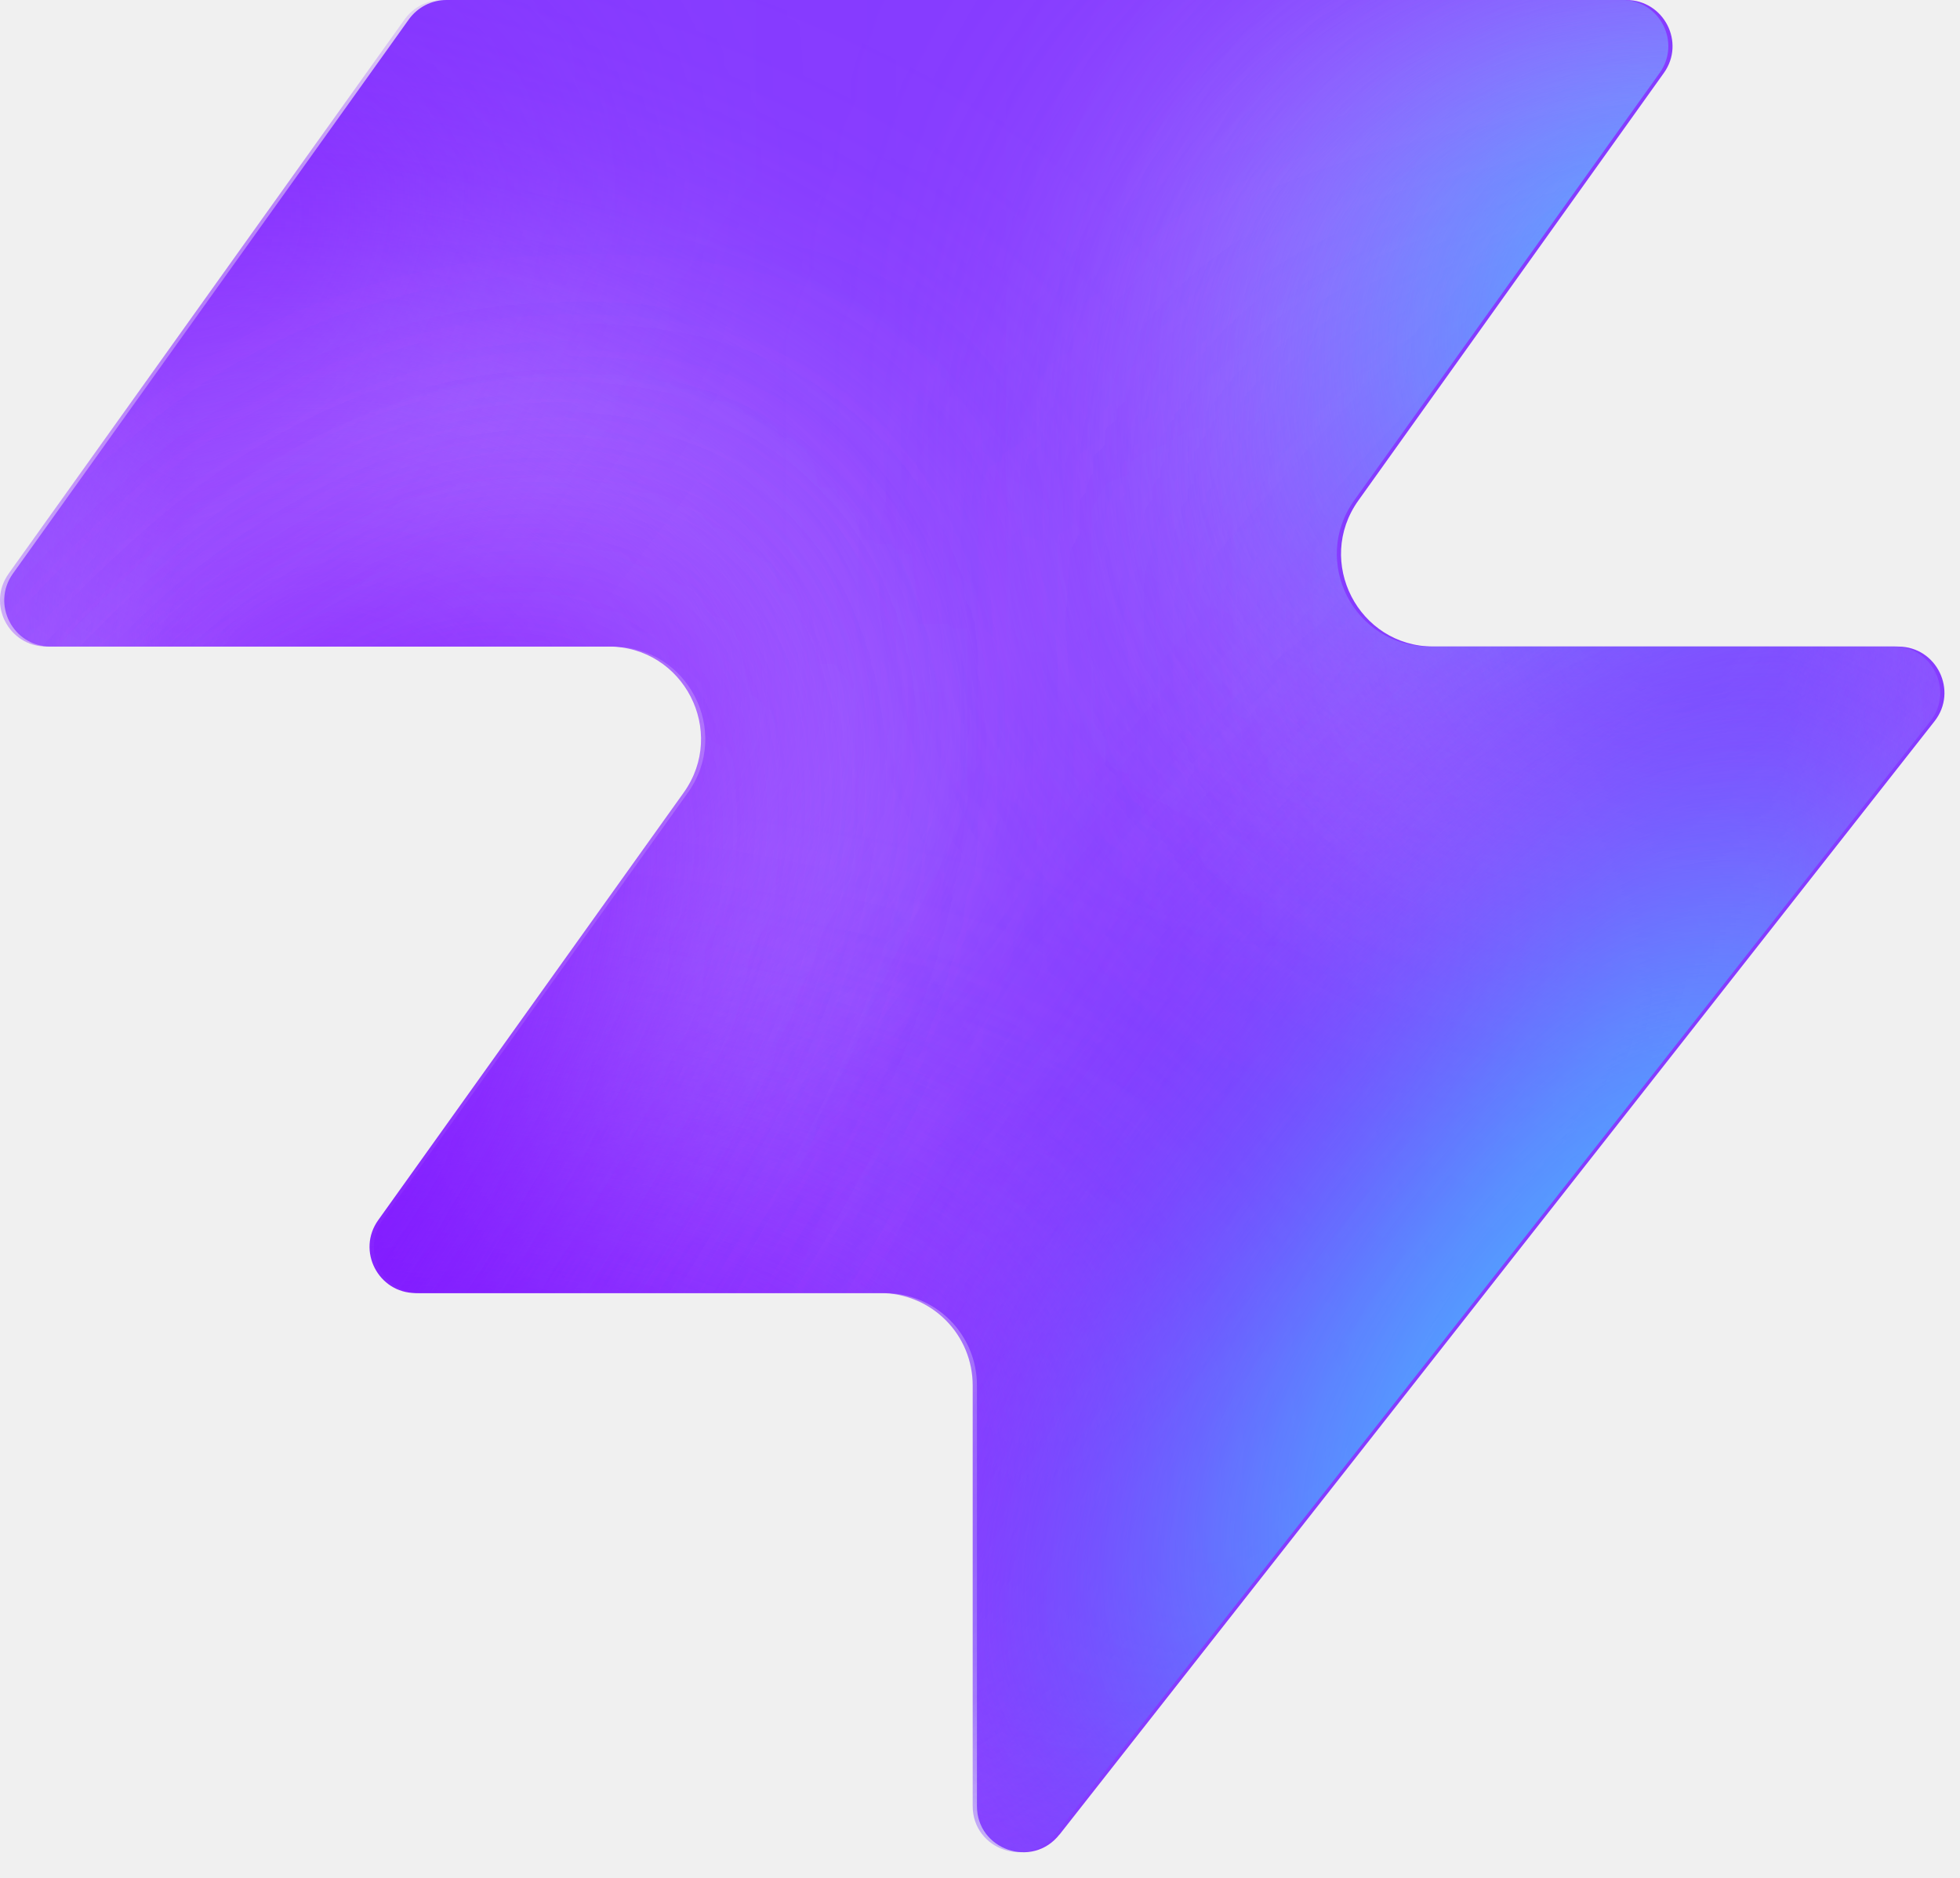
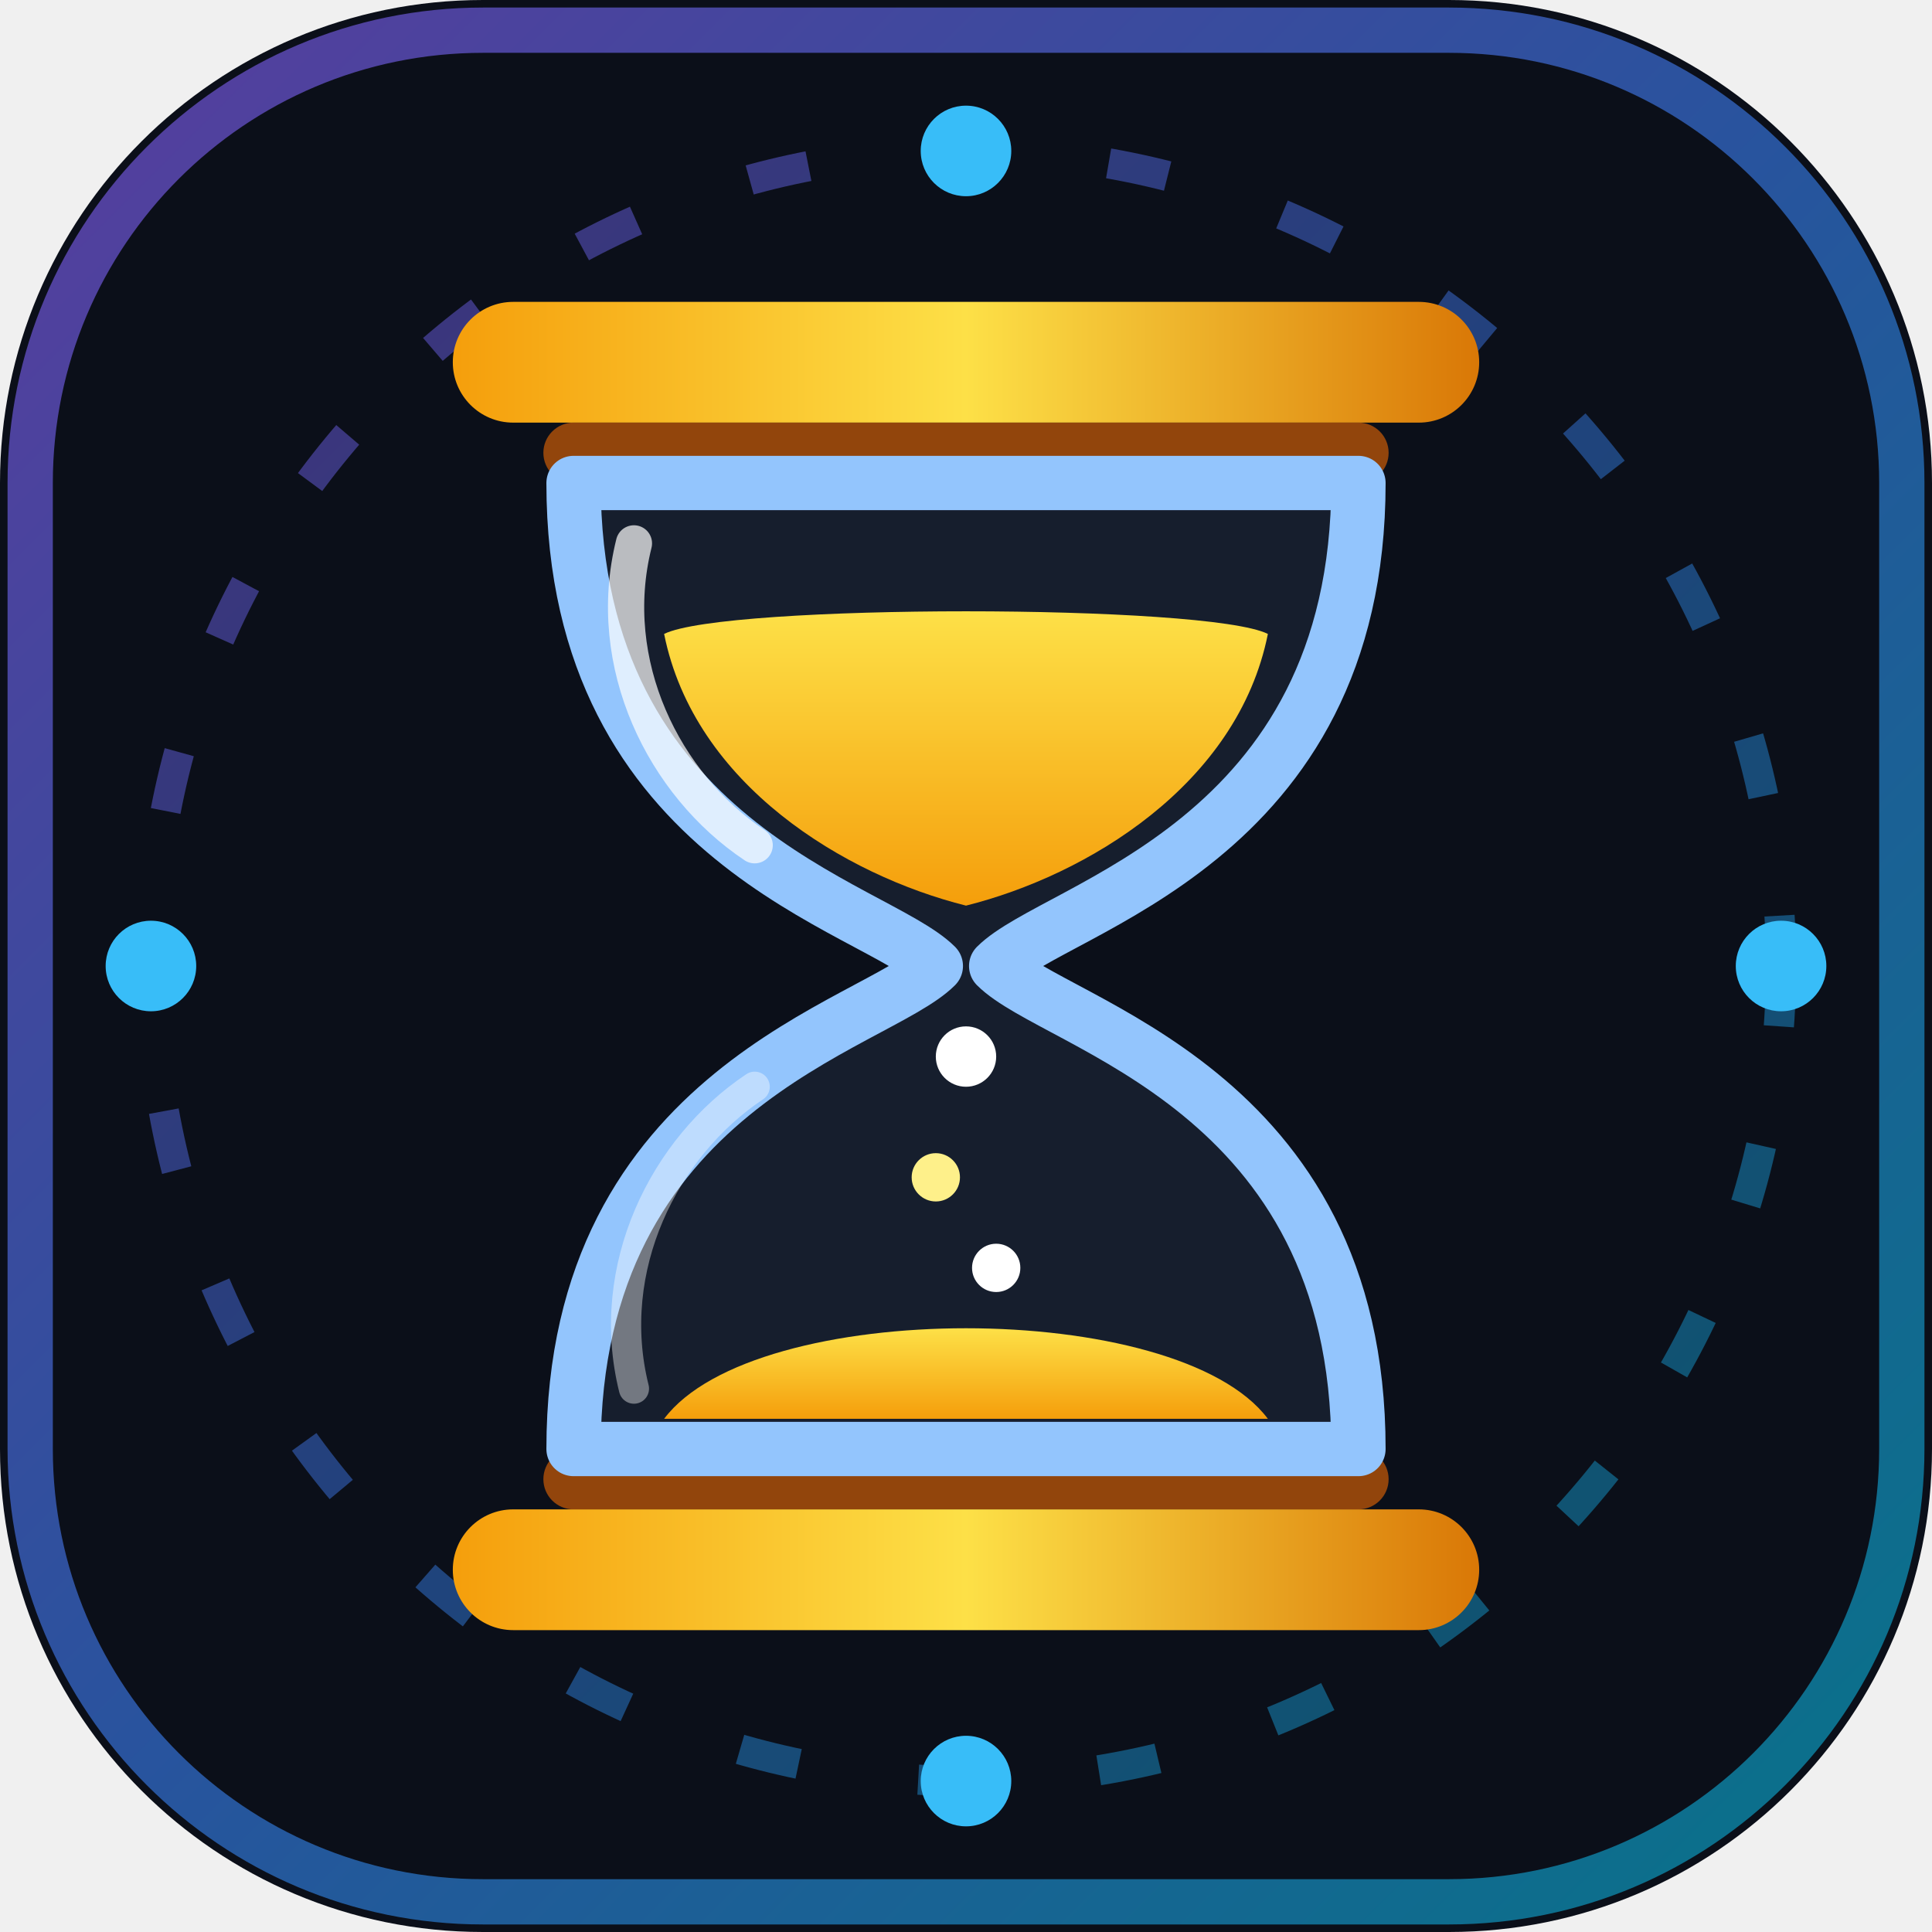
- <svg xmlns="http://www.w3.org/2000/svg" width="48" height="46" fill="none" viewBox="0 0 48 46">
-   <path fill="#863bff" d="M25.946 44.938c-.664.845-2.021.375-2.021-.698V33.937a2.26 2.26 0 0 0-2.262-2.262H10.287c-.92 0-1.456-1.04-.92-1.788l7.48-10.471c1.07-1.497 0-3.578-1.842-3.578H1.237c-.92 0-1.456-1.04-.92-1.788L10.013.474c.214-.297.556-.474.92-.474h28.894c.92 0 1.456 1.04.92 1.788l-7.48 10.471c-1.07 1.498 0 3.579 1.842 3.579h11.377c.943 0 1.473 1.088.89 1.83L25.947 44.94z" style="fill:#863bff;fill:color(display-p3 .525 .23 1);fill-opacity:1" />
-   <mask id="a" width="48" height="46" x="0" y="0" maskUnits="userSpaceOnUse" style="mask-type:alpha">
-     <path fill="#000" d="M25.842 44.938c-.664.844-2.021.375-2.021-.698V33.937a2.26 2.26 0 0 0-2.262-2.262H10.183c-.92 0-1.456-1.04-.92-1.788l7.48-10.471c1.07-1.498 0-3.579-1.842-3.579H1.133c-.92 0-1.456-1.04-.92-1.787L9.91.473c.214-.297.556-.474.92-.474h28.894c.92 0 1.456 1.04.92 1.788l-7.48 10.471c-1.07 1.498 0 3.578 1.842 3.578h11.377c.943 0 1.473 1.088.89 1.832L25.843 44.94z" style="fill:#000;fill-opacity:1" />
-   </mask>
-   <g mask="url(#a)">
-     <g filter="url(#b)">
-       <ellipse cx="5.508" cy="14.704" fill="#ede6ff" rx="5.508" ry="14.704" style="fill:#ede6ff;fill:color(display-p3 .927 .903 1);fill-opacity:1" transform="matrix(.00324 1 1 -.00324 -4.47 31.516)" />
-     </g>
-     <g filter="url(#c)">
-       <ellipse cx="10.399" cy="29.851" fill="#ede6ff" rx="10.399" ry="29.851" style="fill:#ede6ff;fill:color(display-p3 .927 .903 1);fill-opacity:1" transform="matrix(.00324 1 1 -.00324 -39.328 7.883)" />
-     </g>
-     <g filter="url(#d)">
-       <ellipse cx="5.508" cy="30.487" fill="#7e14ff" rx="5.508" ry="30.487" style="fill:#7e14ff;fill:color(display-p3 .492 .077 1);fill-opacity:1" transform="rotate(89.814 -25.913 -14.639)scale(1 -1)" />
-     </g>
-     <g filter="url(#e)">
-       <ellipse cx="5.508" cy="30.599" fill="#7e14ff" rx="5.508" ry="30.599" style="fill:#7e14ff;fill:color(display-p3 .492 .077 1);fill-opacity:1" transform="rotate(89.814 -32.644 -3.334)scale(1 -1)" />
-     </g>
-     <g filter="url(#f)">
-       <ellipse cx="5.508" cy="30.599" fill="#7e14ff" rx="5.508" ry="30.599" style="fill:#7e14ff;fill:color(display-p3 .492 .077 1);fill-opacity:1" transform="matrix(.00324 1 1 -.00324 -34.34 30.47)" />
-     </g>
-     <g filter="url(#g)">
-       <ellipse cx="14.072" cy="22.078" fill="#ede6ff" rx="14.072" ry="22.078" style="fill:#ede6ff;fill:color(display-p3 .927 .903 1);fill-opacity:1" transform="rotate(93.35 24.506 48.493)scale(-1 1)" />
-     </g>
-     <g filter="url(#h)">
-       <ellipse cx="3.47" cy="21.501" fill="#7e14ff" rx="3.47" ry="21.501" style="fill:#7e14ff;fill:color(display-p3 .492 .077 1);fill-opacity:1" transform="rotate(89.009 28.708 47.59)scale(-1 1)" />
-     </g>
-     <g filter="url(#i)">
-       <ellipse cx="3.47" cy="21.501" fill="#7e14ff" rx="3.47" ry="21.501" style="fill:#7e14ff;fill:color(display-p3 .492 .077 1);fill-opacity:1" transform="rotate(89.009 28.708 47.59)scale(-1 1)" />
-     </g>
-     <g filter="url(#j)">
-       <ellipse cx=".387" cy="8.972" fill="#7e14ff" rx="4.407" ry="29.108" style="fill:#7e14ff;fill:color(display-p3 .492 .077 1);fill-opacity:1" transform="rotate(39.51 .387 8.972)" />
-     </g>
-     <g filter="url(#k)">
-       <ellipse cx="47.523" cy="-6.092" fill="#7e14ff" rx="4.407" ry="29.108" style="fill:#7e14ff;fill:color(display-p3 .492 .077 1);fill-opacity:1" transform="rotate(37.892 47.523 -6.092)" />
-     </g>
-     <g filter="url(#l)">
-       <ellipse cx="41.412" cy="6.333" fill="#47bfff" rx="5.971" ry="9.665" style="fill:#47bfff;fill:color(display-p3 .28 .748 1);fill-opacity:1" transform="rotate(37.892 41.412 6.333)" />
-     </g>
-     <g filter="url(#m)">
-       <ellipse cx="-1.879" cy="38.332" fill="#7e14ff" rx="4.407" ry="29.108" style="fill:#7e14ff;fill:color(display-p3 .492 .077 1);fill-opacity:1" transform="rotate(37.892 -1.88 38.332)" />
-     </g>
-     <g filter="url(#n)">
-       <ellipse cx="-1.879" cy="38.332" fill="#7e14ff" rx="4.407" ry="29.108" style="fill:#7e14ff;fill:color(display-p3 .492 .077 1);fill-opacity:1" transform="rotate(37.892 -1.88 38.332)" />
-     </g>
-     <g filter="url(#o)">
-       <ellipse cx="35.651" cy="29.907" fill="#7e14ff" rx="4.407" ry="29.108" style="fill:#7e14ff;fill:color(display-p3 .492 .077 1);fill-opacity:1" transform="rotate(37.892 35.651 29.907)" />
-     </g>
-     <g filter="url(#p)">
-       <ellipse cx="38.418" cy="32.4" fill="#47bfff" rx="5.971" ry="15.297" style="fill:#47bfff;fill:color(display-p3 .28 .748 1);fill-opacity:1" transform="rotate(37.892 38.418 32.4)" />
-     </g>
-   </g>
+ <svg xmlns="http://www.w3.org/2000/svg" viewBox="0 0 64 64" width="64" height="64" fill="none">
  <defs>
-     <filter id="b" width="60.045" height="41.654" x="-19.77" y="16.149" color-interpolation-filters="sRGB" filterUnits="userSpaceOnUse">
-       <feFlood flood-opacity="0" result="BackgroundImageFix" />
-       <feBlend in="SourceGraphic" in2="BackgroundImageFix" result="shape" />
-       <feGaussianBlur result="effect1_foregroundBlur_2002_17158" stdDeviation="7.659" />
-     </filter>
-     <filter id="c" width="90.34" height="51.437" x="-54.613" y="-7.533" color-interpolation-filters="sRGB" filterUnits="userSpaceOnUse">
-       <feFlood flood-opacity="0" result="BackgroundImageFix" />
-       <feBlend in="SourceGraphic" in2="BackgroundImageFix" result="shape" />
-       <feGaussianBlur result="effect1_foregroundBlur_2002_17158" stdDeviation="7.659" />
-     </filter>
-     <filter id="d" width="79.355" height="29.4" x="-49.64" y="2.03" color-interpolation-filters="sRGB" filterUnits="userSpaceOnUse">
-       <feFlood flood-opacity="0" result="BackgroundImageFix" />
-       <feBlend in="SourceGraphic" in2="BackgroundImageFix" result="shape" />
-       <feGaussianBlur result="effect1_foregroundBlur_2002_17158" stdDeviation="4.596" />
-     </filter>
-     <filter id="e" width="79.579" height="29.4" x="-45.045" y="20.029" color-interpolation-filters="sRGB" filterUnits="userSpaceOnUse">
-       <feFlood flood-opacity="0" result="BackgroundImageFix" />
-       <feBlend in="SourceGraphic" in2="BackgroundImageFix" result="shape" />
-       <feGaussianBlur result="effect1_foregroundBlur_2002_17158" stdDeviation="4.596" />
-     </filter>
-     <filter id="f" width="79.579" height="29.4" x="-43.513" y="21.178" color-interpolation-filters="sRGB" filterUnits="userSpaceOnUse">
-       <feFlood flood-opacity="0" result="BackgroundImageFix" />
-       <feBlend in="SourceGraphic" in2="BackgroundImageFix" result="shape" />
-       <feGaussianBlur result="effect1_foregroundBlur_2002_17158" stdDeviation="4.596" />
-     </filter>
-     <filter id="g" width="74.749" height="58.852" x="15.756" y="-17.901" color-interpolation-filters="sRGB" filterUnits="userSpaceOnUse">
-       <feFlood flood-opacity="0" result="BackgroundImageFix" />
-       <feBlend in="SourceGraphic" in2="BackgroundImageFix" result="shape" />
-       <feGaussianBlur result="effect1_foregroundBlur_2002_17158" stdDeviation="7.659" />
-     </filter>
-     <filter id="h" width="61.377" height="25.362" x="23.548" y="2.284" color-interpolation-filters="sRGB" filterUnits="userSpaceOnUse">
-       <feFlood flood-opacity="0" result="BackgroundImageFix" />
-       <feBlend in="SourceGraphic" in2="BackgroundImageFix" result="shape" />
-       <feGaussianBlur result="effect1_foregroundBlur_2002_17158" stdDeviation="4.596" />
-     </filter>
-     <filter id="i" width="61.377" height="25.362" x="23.548" y="2.284" color-interpolation-filters="sRGB" filterUnits="userSpaceOnUse">
-       <feFlood flood-opacity="0" result="BackgroundImageFix" />
-       <feBlend in="SourceGraphic" in2="BackgroundImageFix" result="shape" />
-       <feGaussianBlur result="effect1_foregroundBlur_2002_17158" stdDeviation="4.596" />
-     </filter>
-     <filter id="j" width="56.045" height="63.649" x="-27.636" y="-22.853" color-interpolation-filters="sRGB" filterUnits="userSpaceOnUse">
-       <feFlood flood-opacity="0" result="BackgroundImageFix" />
-       <feBlend in="SourceGraphic" in2="BackgroundImageFix" result="shape" />
-       <feGaussianBlur result="effect1_foregroundBlur_2002_17158" stdDeviation="4.596" />
-     </filter>
-     <filter id="k" width="54.814" height="64.646" x="20.116" y="-38.415" color-interpolation-filters="sRGB" filterUnits="userSpaceOnUse">
-       <feFlood flood-opacity="0" result="BackgroundImageFix" />
-       <feBlend in="SourceGraphic" in2="BackgroundImageFix" result="shape" />
-       <feGaussianBlur result="effect1_foregroundBlur_2002_17158" stdDeviation="4.596" />
-     </filter>
-     <filter id="l" width="33.541" height="35.313" x="24.641" y="-11.323" color-interpolation-filters="sRGB" filterUnits="userSpaceOnUse">
-       <feFlood flood-opacity="0" result="BackgroundImageFix" />
-       <feBlend in="SourceGraphic" in2="BackgroundImageFix" result="shape" />
-       <feGaussianBlur result="effect1_foregroundBlur_2002_17158" stdDeviation="4.596" />
-     </filter>
-     <filter id="m" width="54.814" height="64.646" x="-29.286" y="6.009" color-interpolation-filters="sRGB" filterUnits="userSpaceOnUse">
-       <feFlood flood-opacity="0" result="BackgroundImageFix" />
-       <feBlend in="SourceGraphic" in2="BackgroundImageFix" result="shape" />
-       <feGaussianBlur result="effect1_foregroundBlur_2002_17158" stdDeviation="4.596" />
-     </filter>
-     <filter id="n" width="54.814" height="64.646" x="-29.286" y="6.009" color-interpolation-filters="sRGB" filterUnits="userSpaceOnUse">
-       <feFlood flood-opacity="0" result="BackgroundImageFix" />
-       <feBlend in="SourceGraphic" in2="BackgroundImageFix" result="shape" />
-       <feGaussianBlur result="effect1_foregroundBlur_2002_17158" stdDeviation="4.596" />
-     </filter>
-     <filter id="o" width="54.814" height="64.646" x="8.244" y="-2.416" color-interpolation-filters="sRGB" filterUnits="userSpaceOnUse">
-       <feFlood flood-opacity="0" result="BackgroundImageFix" />
-       <feBlend in="SourceGraphic" in2="BackgroundImageFix" result="shape" />
-       <feGaussianBlur result="effect1_foregroundBlur_2002_17158" stdDeviation="4.596" />
-     </filter>
-     <filter id="p" width="39.409" height="43.623" x="18.713" y="10.588" color-interpolation-filters="sRGB" filterUnits="userSpaceOnUse">
-       <feFlood flood-opacity="0" result="BackgroundImageFix" />
-       <feBlend in="SourceGraphic" in2="BackgroundImageFix" result="shape" />
-       <feGaussianBlur result="effect1_foregroundBlur_2002_17158" stdDeviation="4.596" />
+     <linearGradient id="chronosGrad" x1="0%" y1="0%" x2="100%" y2="100%">
+       <stop offset="0%" stop-color="#8B5CF6" />
+       <stop offset="50%" stop-color="#3B82F6" />
+       <stop offset="100%" stop-color="#06B6D4" />
+     </linearGradient>
+     <linearGradient id="goldGrad" x1="0%" y1="0%" x2="100%" y2="0%">
+       <stop offset="0%" stop-color="#F59E0B" />
+       <stop offset="50%" stop-color="#FDE047" />
+       <stop offset="100%" stop-color="#D97706" />
+     </linearGradient>
+     <linearGradient id="sandGrad" x1="50%" y1="0%" x2="50%" y2="100%">
+       <stop offset="0%" stop-color="#FDE047" />
+       <stop offset="100%" stop-color="#F59E0B" />
+     </linearGradient>
+     <filter id="glow" x="-20%" y="-20%" width="140%" height="140%">
+       <feGaussianBlur stdDeviation="1.5" result="blur" />
+       <feComposite in="SourceGraphic" in2="blur" operator="over" />
    </filter>
  </defs>
+   <rect width="64" height="64" rx="16" fill="#0B0F19" />
+   <rect width="62" height="62" x="1" y="1" rx="15" stroke="url(#chronosGrad)" stroke-width="1.5" stroke-opacity="0.6" />
+   <circle cx="32" cy="32" r="27" stroke="url(#chronosGrad)" stroke-width="1" stroke-dasharray="2 4" stroke-opacity="0.45" />
+   <circle cx="32" cy="5" r="1.5" fill="#38BDF8" />
+   <circle cx="59" cy="32" r="1.5" fill="#38BDF8" />
+   <circle cx="32" cy="59" r="1.5" fill="#38BDF8" />
+   <circle cx="5" cy="32" r="1.5" fill="#38BDF8" />
+   <rect x="15" y="10" width="34" height="4" rx="2" fill="url(#goldGrad)" />
+   <rect x="18" y="14" width="28" height="2" rx="1" fill="#B45309" fill-opacity="0.8" />
+   <rect x="18" y="48" width="28" height="2" rx="1" fill="#B45309" fill-opacity="0.8" />
+   <rect x="15" y="50" width="34" height="4" rx="2" fill="url(#goldGrad)" />
+   <path d="M19 16 C19 28 29 30 31 32 C29 34 19 36 19 48 L45 48 C45 36 35 34 33 32 C35 30 45 28 45 16 Z" fill="#1E293B" fill-opacity="0.6" stroke="#93C5FD" stroke-width="1.8" stroke-linejoin="round" />
+   <path d="M22 21 C24 20 40 20 42 21 C41 26 36 29 32 30 C28 29 23 26 22 21 Z" fill="url(#sandGrad)" />
+   <line x1="32" y1="30" x2="32" y2="44" stroke="#FDE047" stroke-width="1.8" stroke-linecap="round" filter="url(#glow)" />
+   <path d="M22 47 C25 43 39 43 42 47 Z" fill="url(#sandGrad)" />
+   <circle cx="32" cy="35" r="1" fill="#FFFFFF" />
+   <circle cx="31" cy="39" r="0.8" fill="#FEF08A" />
+   <circle cx="33" cy="42" r="0.8" fill="#FFFFFF" />
+   <path d="M21 18 C20 22 22 26 25 28" stroke="#FFFFFF" stroke-width="1.2" stroke-linecap="round" stroke-opacity="0.7" />
+   <path d="M21 46 C20 42 22 38 25 36" stroke="#FFFFFF" stroke-width="1" stroke-linecap="round" stroke-opacity="0.4" />
</svg>
